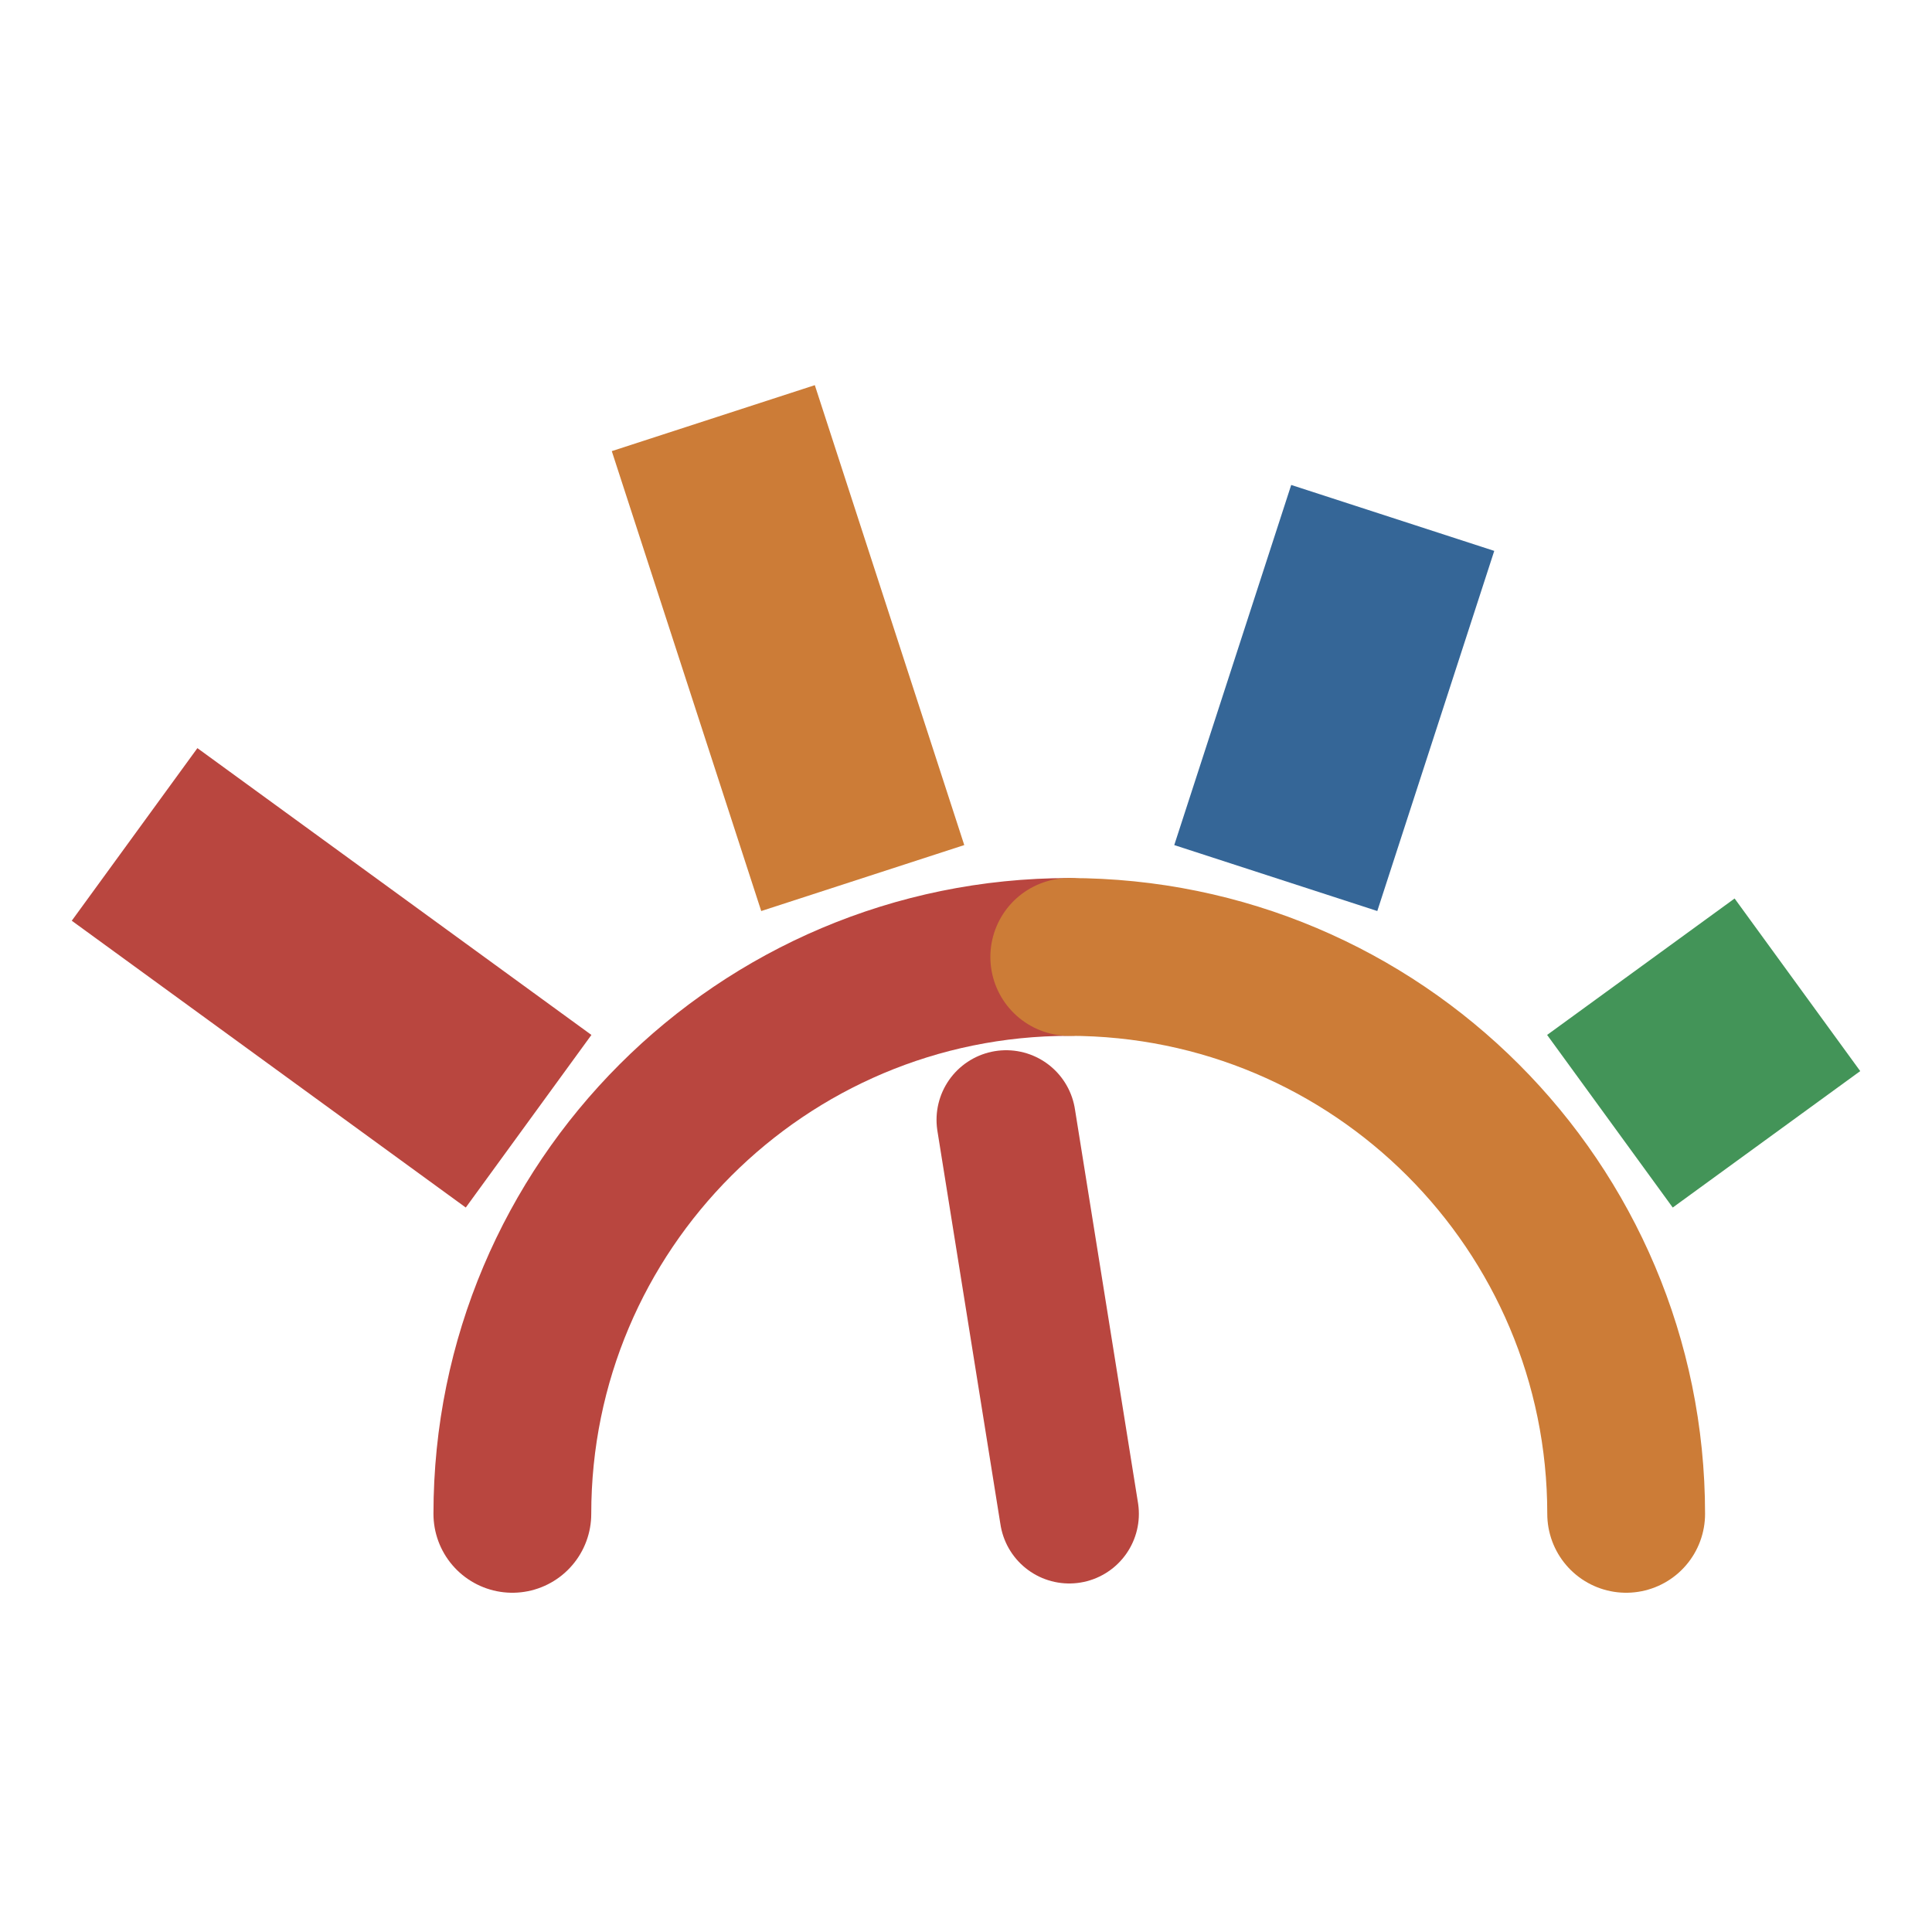
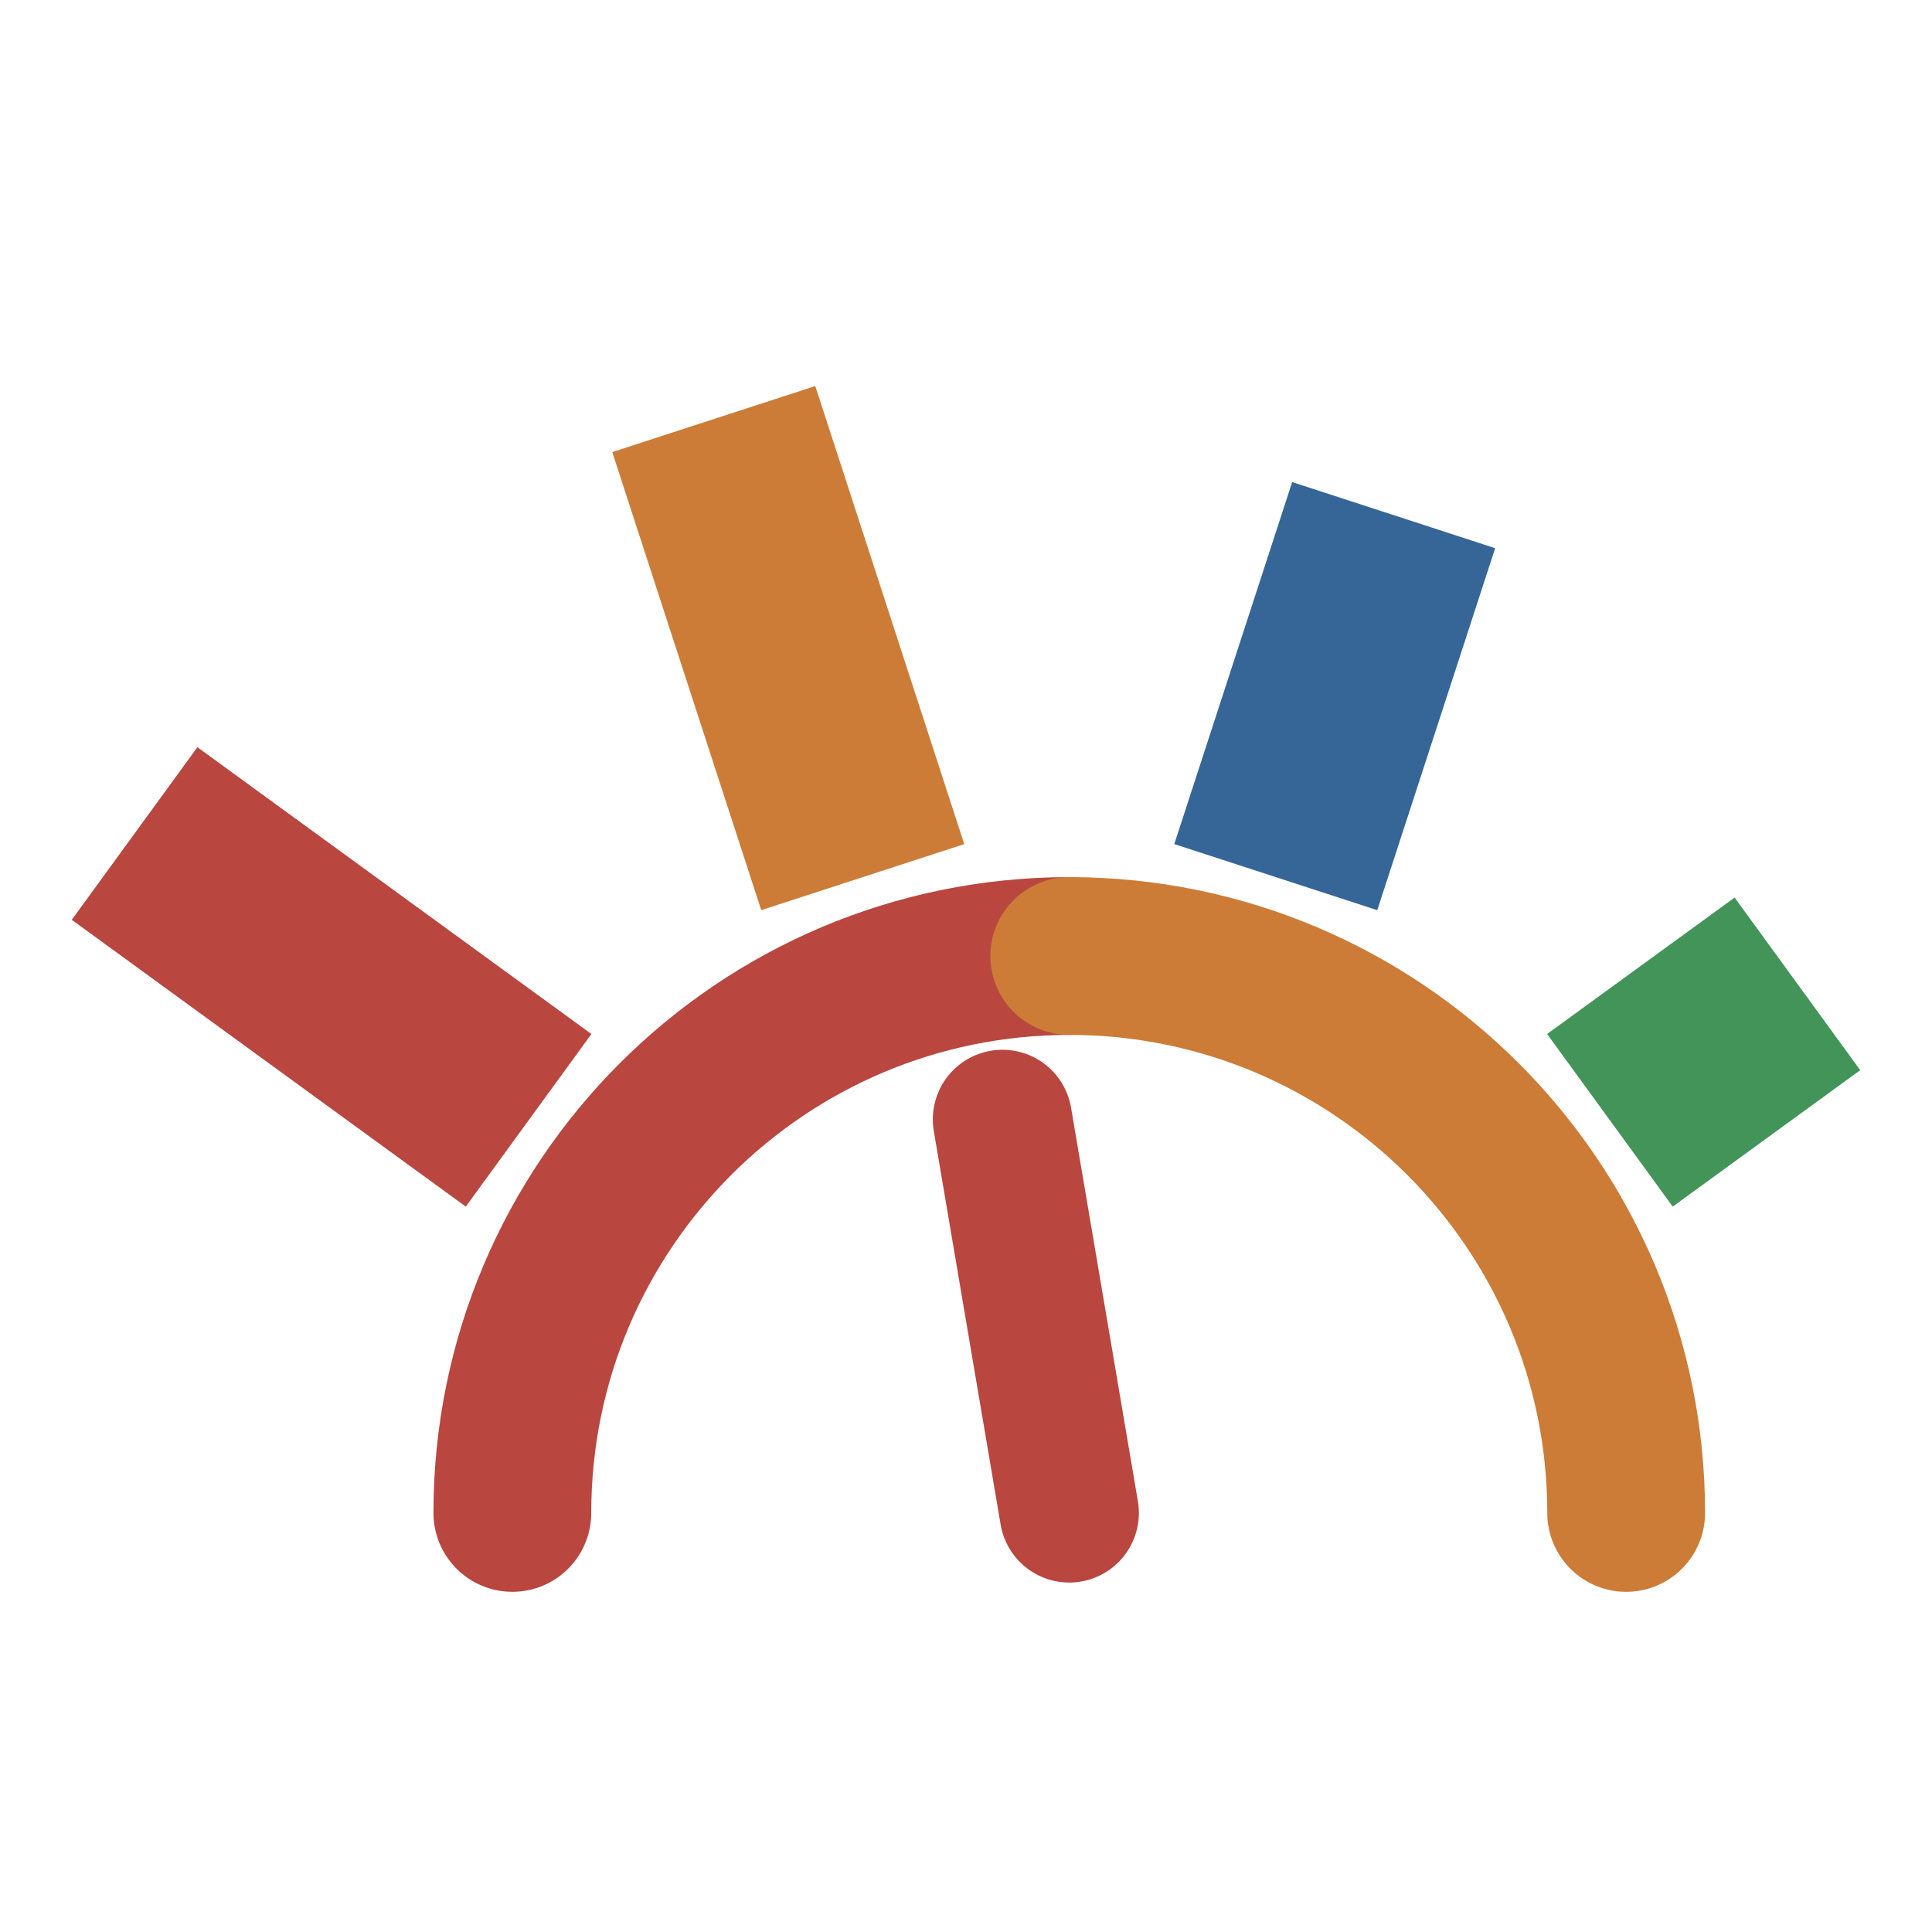
- <svg xmlns="http://www.w3.org/2000/svg" viewBox="-1.04 -8.12 41.63 41.63">
+ <svg xmlns="http://www.w3.org/2000/svg" viewBox="-1.04 -8.10 41.63 41.63">
  <path d="M 10 24.5 A 12 12 0 0 1 22 12.5" fill="none" stroke="#b9463f" stroke-width="3.4" stroke-linecap="round" />
  <path d="M 22 12.5 A 12 12 0 0 1 34 24.5" fill="none" stroke="#cc7c37" stroke-width="3.4" stroke-linecap="round" />
  <line x1="10.35" y1="16.04" x2="1.86" y2="9.86" stroke="#b9463f" stroke-width="4.6" stroke-linecap="butt" />
-   <line x1="17.55" y1="10.8" x2="14.33" y2="0.89" stroke="#cc7c37" stroke-width="4.6" stroke-linecap="butt" />
-   <line x1="26.45" y1="10.8" x2="28.97" y2="3.04" stroke="#356697" stroke-width="4.6" stroke-linecap="butt" />
+   <line x1="17.55" y1="10.8" x2="14.34" y2="0.93" stroke="#cc7c37" stroke-width="4.6" stroke-linecap="butt" />
+   <line x1="26.45" y1="10.8" x2="28.99" y2="3" stroke="#356697" stroke-width="4.6" stroke-linecap="butt" />
  <line x1="33.65" y1="16.04" x2="37.69" y2="13.1" stroke="#439458" stroke-width="4.6" stroke-linecap="butt" />
-   <line x1="22" y1="24.5" x2="20.64" y2="16.01" stroke="#b9463f" stroke-width="3" stroke-linecap="round" />
+   <line x1="22" y1="24.5" x2="20.56" y2="16.02" stroke="#b9463f" stroke-width="3" stroke-linecap="round" />
</svg>
